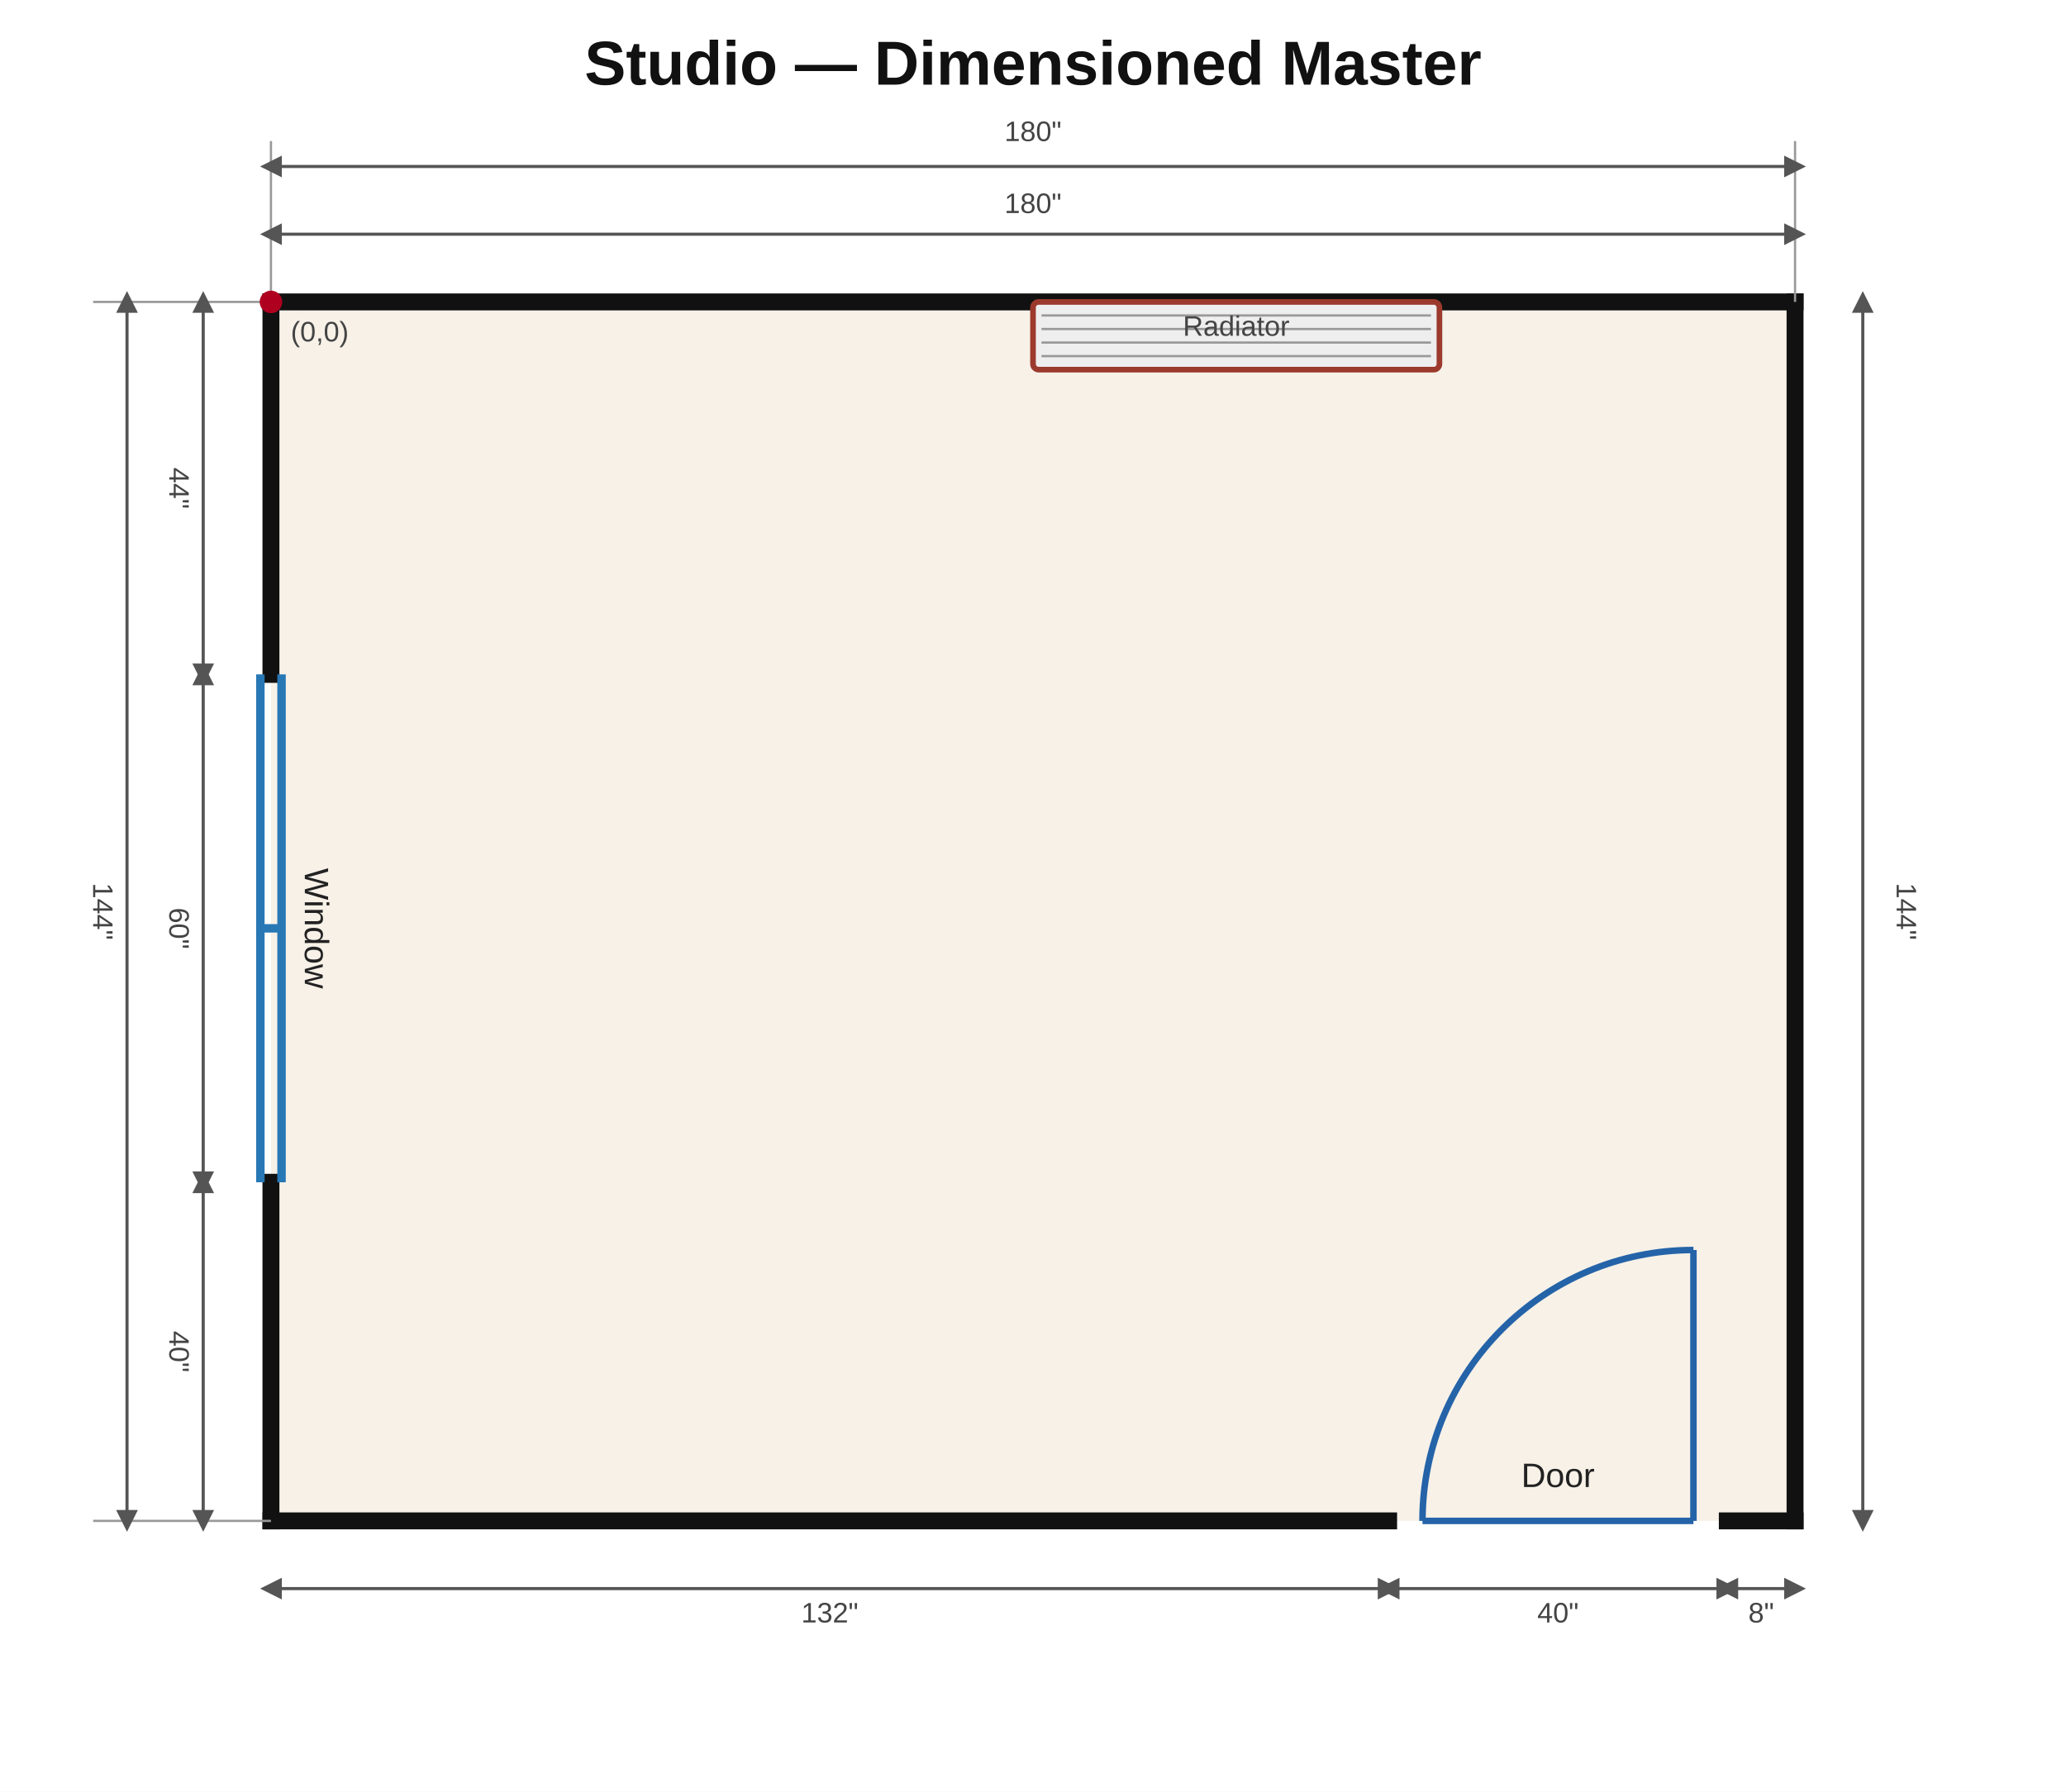
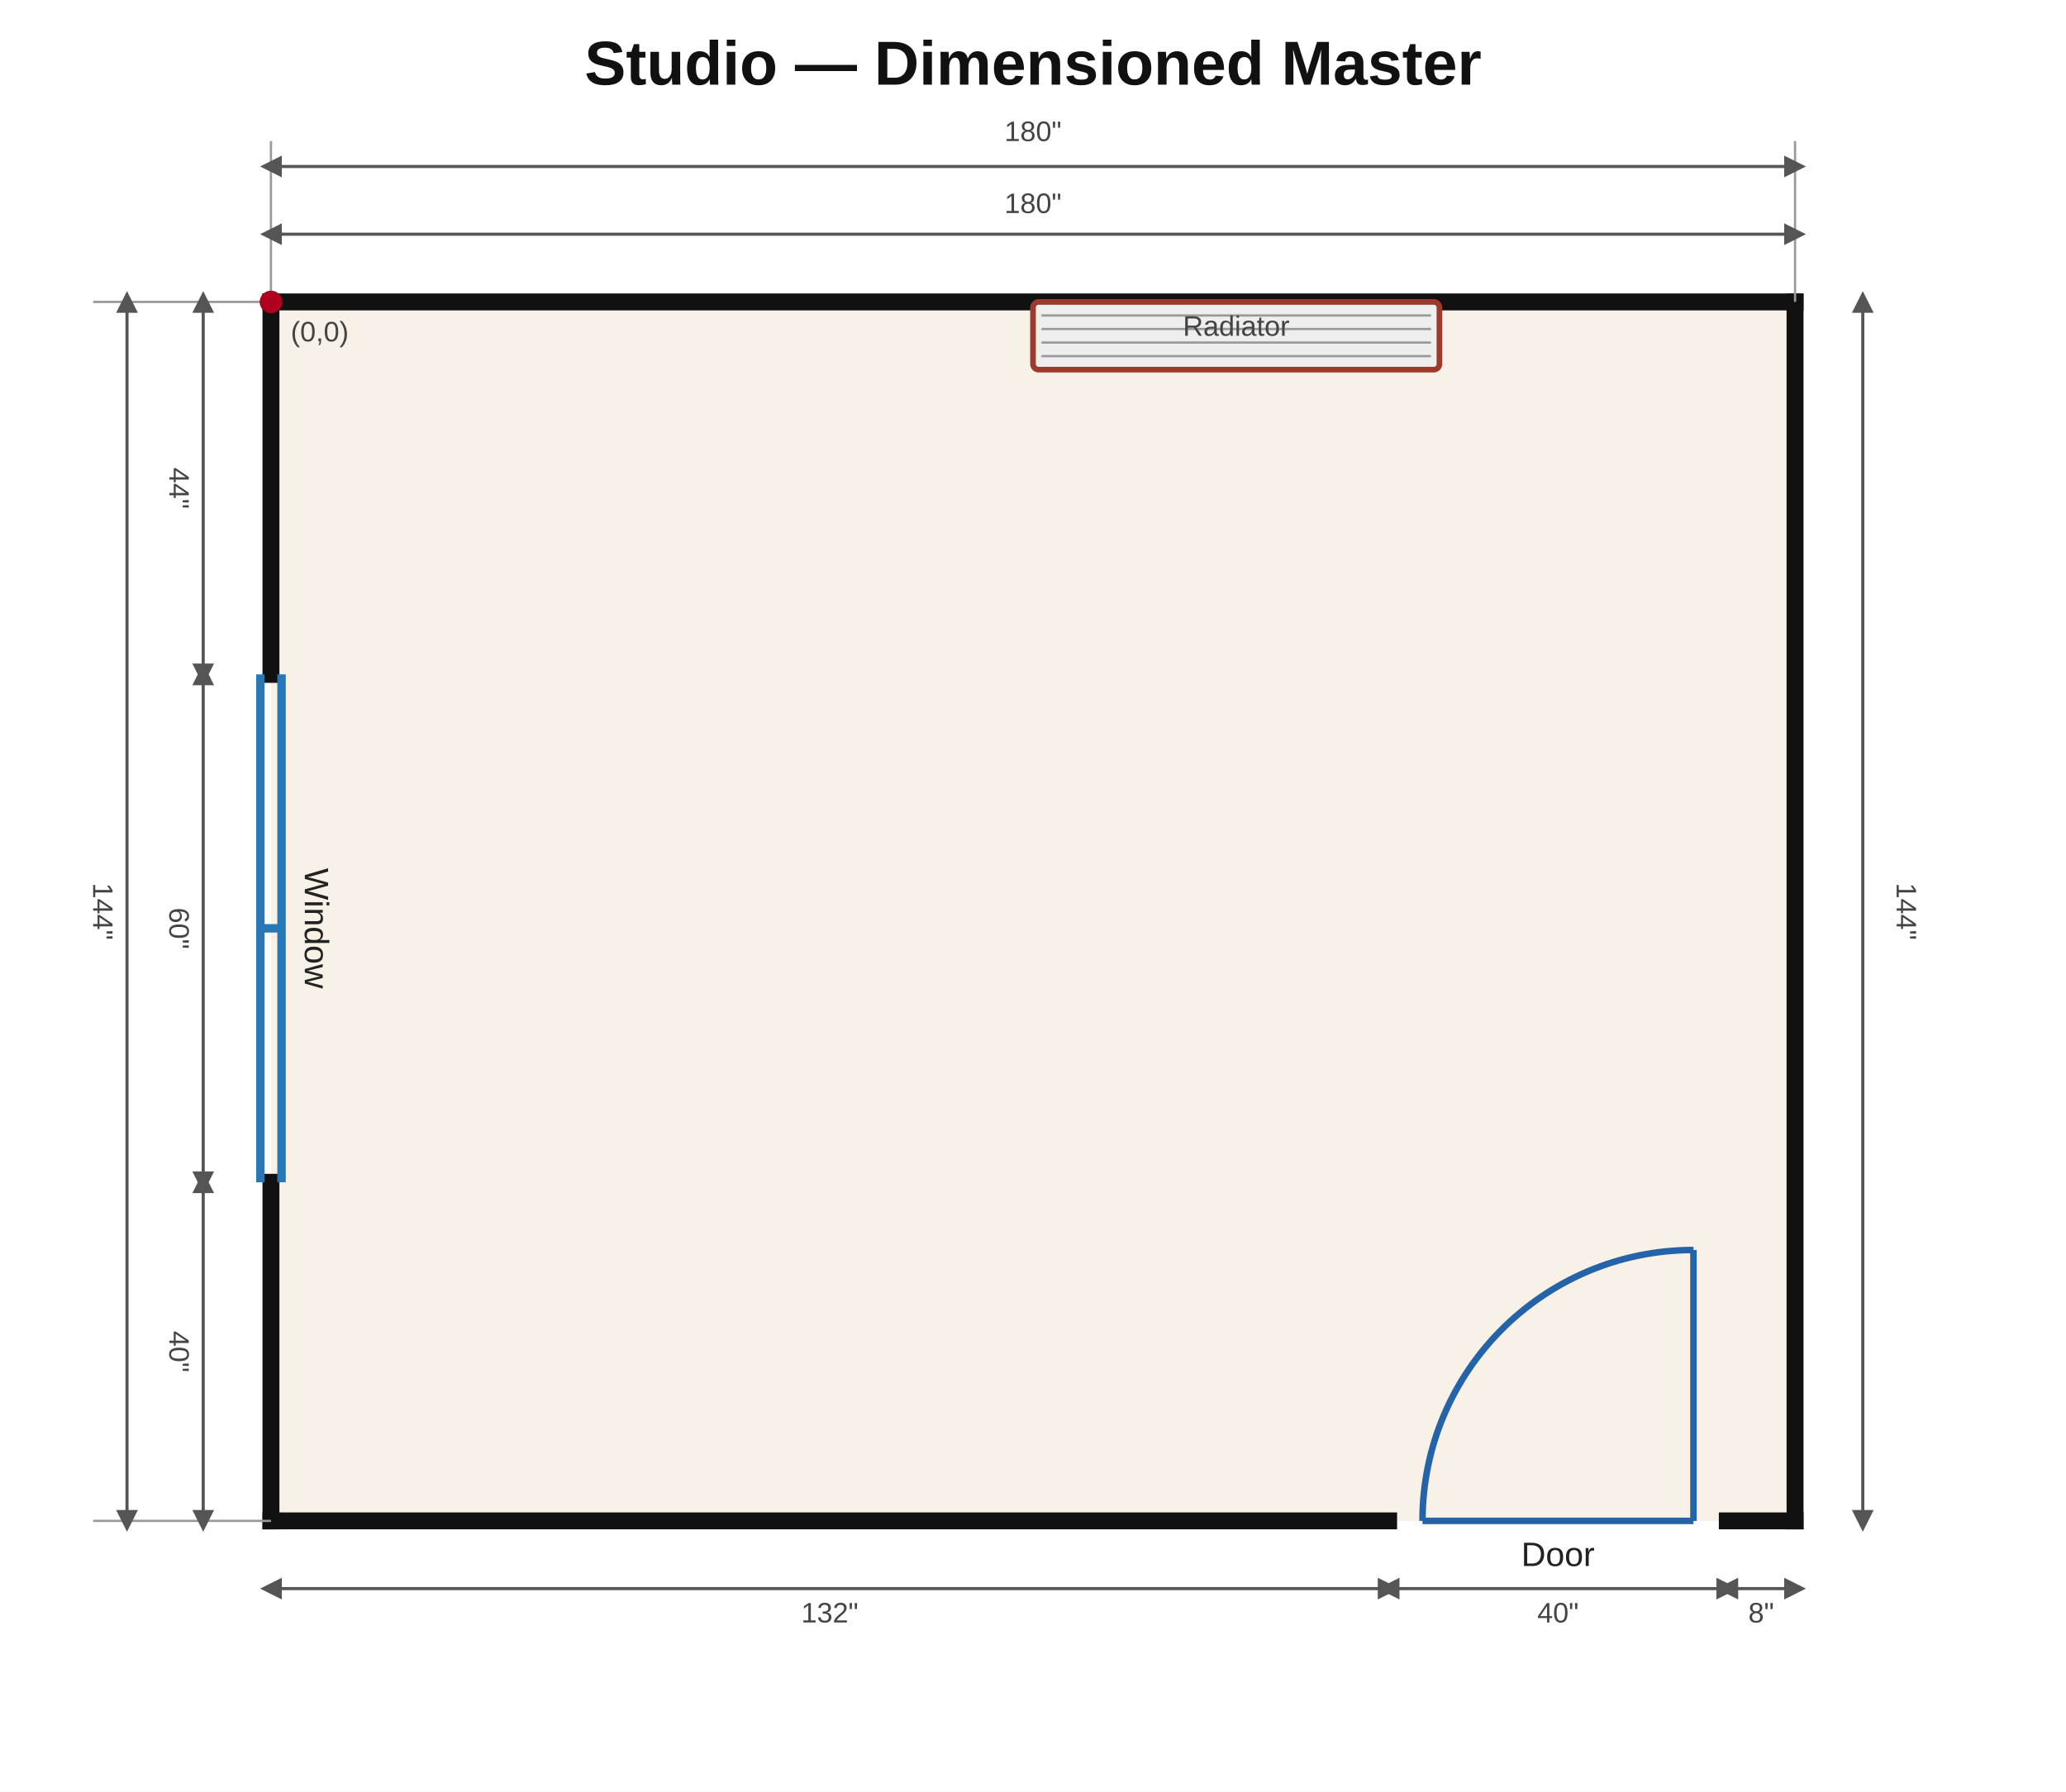
<svg xmlns="http://www.w3.org/2000/svg" width="732" height="635" viewBox="0 0 732.000 635.000" data-origin-x="96" data-origin-y="107" data-scale="3" data-room-width="180" data-room-depth="144" data-generated-from="room.yaml">
  <defs>
    <marker id="dim-arrow" markerWidth="7" markerHeight="7" refX="3.5" refY="3.5" orient="auto-start-reverse" markerUnits="strokeWidth">
      <path d="M 0 0 L 7 3.5 L 0 7 z" fill="#555" />
    </marker>
    <style>
.wall{stroke:#111;stroke-width:6;fill:none;stroke-linecap:square}.window{stroke:#2878b5;stroke-width:3;fill:none}.door{stroke:#2463a8;stroke-width:2.3;fill:none}.fixture{stroke:#9b3a2d;stroke-width:2;fill:#eee}.fixture-line{stroke:#999;stroke-width:.8;fill:none}.reference-line{stroke:#555;stroke-width:1.2;stroke-dasharray:4 7}.dim{stroke:#555;stroke-width:1.1;fill:none;marker-start:url(#dim-arrow);marker-end:url(#dim-arrow)}.ext{stroke:#999;stroke-width:.8}.label{font-family:Arial,Helvetica,sans-serif;fill:#222;font-size:12px}.small{font-family:Arial,Helvetica,sans-serif;fill:#444;font-size:10px}.title{font-family:Arial,Helvetica,sans-serif;fill:#111;font-size:22px;font-weight:700}
</style>
  </defs>
  <rect width="100%" height="100%" fill="white" />
  <rect x="96.000" y="107.000" width="540.000" height="432.000" fill="#f7f1e8" />
  <text class="title" x="366.000" y="30" text-anchor="middle">Studio — Dimensioned Master</text>
  <g id="room-geometry">
    <line class="wall" x1="96.000" y1="107.000" x2="636.000" y2="107.000" />
    <line class="wall" x1="636.000" y1="107.000" x2="636.000" y2="539.000" />
    <line class="wall" x1="96.000" y1="539.000" x2="492.000" y2="539.000" />
    <line class="wall" x1="612.000" y1="539.000" x2="636.000" y2="539.000" />
    <line class="wall" x1="96.000" y1="107.000" x2="96.000" y2="239.000" />
    <line class="wall" x1="96.000" y1="419.000" x2="96.000" y2="539.000" />
  </g>
  <g id="fixed-features">
    <line class="door" x1="504.000" y1="539.000" x2="600.000" y2="539.000" />
    <line class="door" x1="600.000" y1="539.000" x2="600.000" y2="443.000" />
    <path class="door" d="M 504.000 539.000 A 96.000 96.000 0 0 1 600.000 443.000" />
    <line class="window" x1="92.250" y1="239.000" x2="92.250" y2="419.000" />
    <line class="window" x1="99.750" y1="239.000" x2="99.750" y2="419.000" />
    <line class="window" x1="92.250" y1="329.000" x2="99.750" y2="329.000" />
    <rect class="fixture" x="366.000" y="107.000" width="144.000" height="24.000" rx="2" />
    <line class="fixture-line" x1="369.000" y1="111.800" x2="507.000" y2="111.800" />
    <line class="fixture-line" x1="369.000" y1="116.600" x2="507.000" y2="116.600" />
    <line class="fixture-line" x1="369.000" y1="121.400" x2="507.000" y2="121.400" />
    <line class="fixture-line" x1="369.000" y1="126.200" x2="507.000" y2="126.200" />
  </g>
  <g id="reference-lines" />
  <g id="feature-labels">
-     <text class="label" x="552.000" y="527.000" text-anchor="middle">Door</text>
+     <text class="label" x="552.000" y="555.000" text-anchor="middle">Door</text>
    <text class="label" x="108.000" y="329.000" text-anchor="middle" transform="rotate(90 108.000 329.000)">Window</text>
    <text class="small" x="438.000" y="119.000" text-anchor="middle">Radiator</text>
  </g>
  <g id="dimensions">
    <line class="ext" x1="96.000" y1="107.000" x2="96.000" y2="50.000" />
    <line class="ext" x1="636.000" y1="107.000" x2="636.000" y2="50.000" />
    <line class="dim" x1="96.000" y1="59.000" x2="636.000" y2="59.000" />
    <text class="small" x="366.000" y="50.000" text-anchor="middle">180"</text>
    <line class="ext" x1="33.000" y1="107.000" x2="96.000" y2="107.000" />
    <line class="ext" x1="33.000" y1="539.000" x2="96.000" y2="539.000" />
    <line class="dim" x1="45.000" y1="107.000" x2="45.000" y2="539.000" />
    <text class="small" x="33.000" y="323.000" text-anchor="middle" transform="rotate(90 33.000 323.000)">144"</text>
    <line class="dim" x1="96.000" y1="83.000" x2="636.000" y2="83.000" />
    <text class="small" x="366.000" y="75.500" text-anchor="middle">180"</text>
    <line class="dim" x1="660.000" y1="107.000" x2="660.000" y2="539.000" />
    <text class="small" x="672.000" y="323.000" text-anchor="middle" transform="rotate(90 672.000 323.000)">144"</text>
    <line class="dim" x1="96.000" y1="563.000" x2="492.000" y2="563.000" />
    <text class="small" x="294.000" y="575.000" text-anchor="middle">132"</text>
    <line class="dim" x1="492.000" y1="563.000" x2="612.000" y2="563.000" />
    <text class="small" x="552.000" y="575.000" text-anchor="middle">40"</text>
    <line class="dim" x1="612.000" y1="563.000" x2="636.000" y2="563.000" />
    <text class="small" x="624.000" y="575.000" text-anchor="middle">8"</text>
    <line class="dim" x1="72.000" y1="107.000" x2="72.000" y2="239.000" />
    <text class="small" x="60.000" y="173.000" text-anchor="middle" transform="rotate(90 60.000 173.000)">44"</text>
    <line class="dim" x1="72.000" y1="239.000" x2="72.000" y2="419.000" />
    <text class="small" x="60.000" y="329.000" text-anchor="middle" transform="rotate(90 60.000 329.000)">60"</text>
    <line class="dim" x1="72.000" y1="419.000" x2="72.000" y2="539.000" />
    <text class="small" x="60.000" y="479.000" text-anchor="middle" transform="rotate(90 60.000 479.000)">40"</text>
  </g>
  <g id="coordinate-reference">
    <circle cx="96.000" cy="107.000" r="4" fill="#b00020" />
    <text class="small" x="103.000" y="121.000">(0,0)</text>
  </g>
  <g id="generated-furniture" />
  <g id="generated-annotations" />
</svg>
